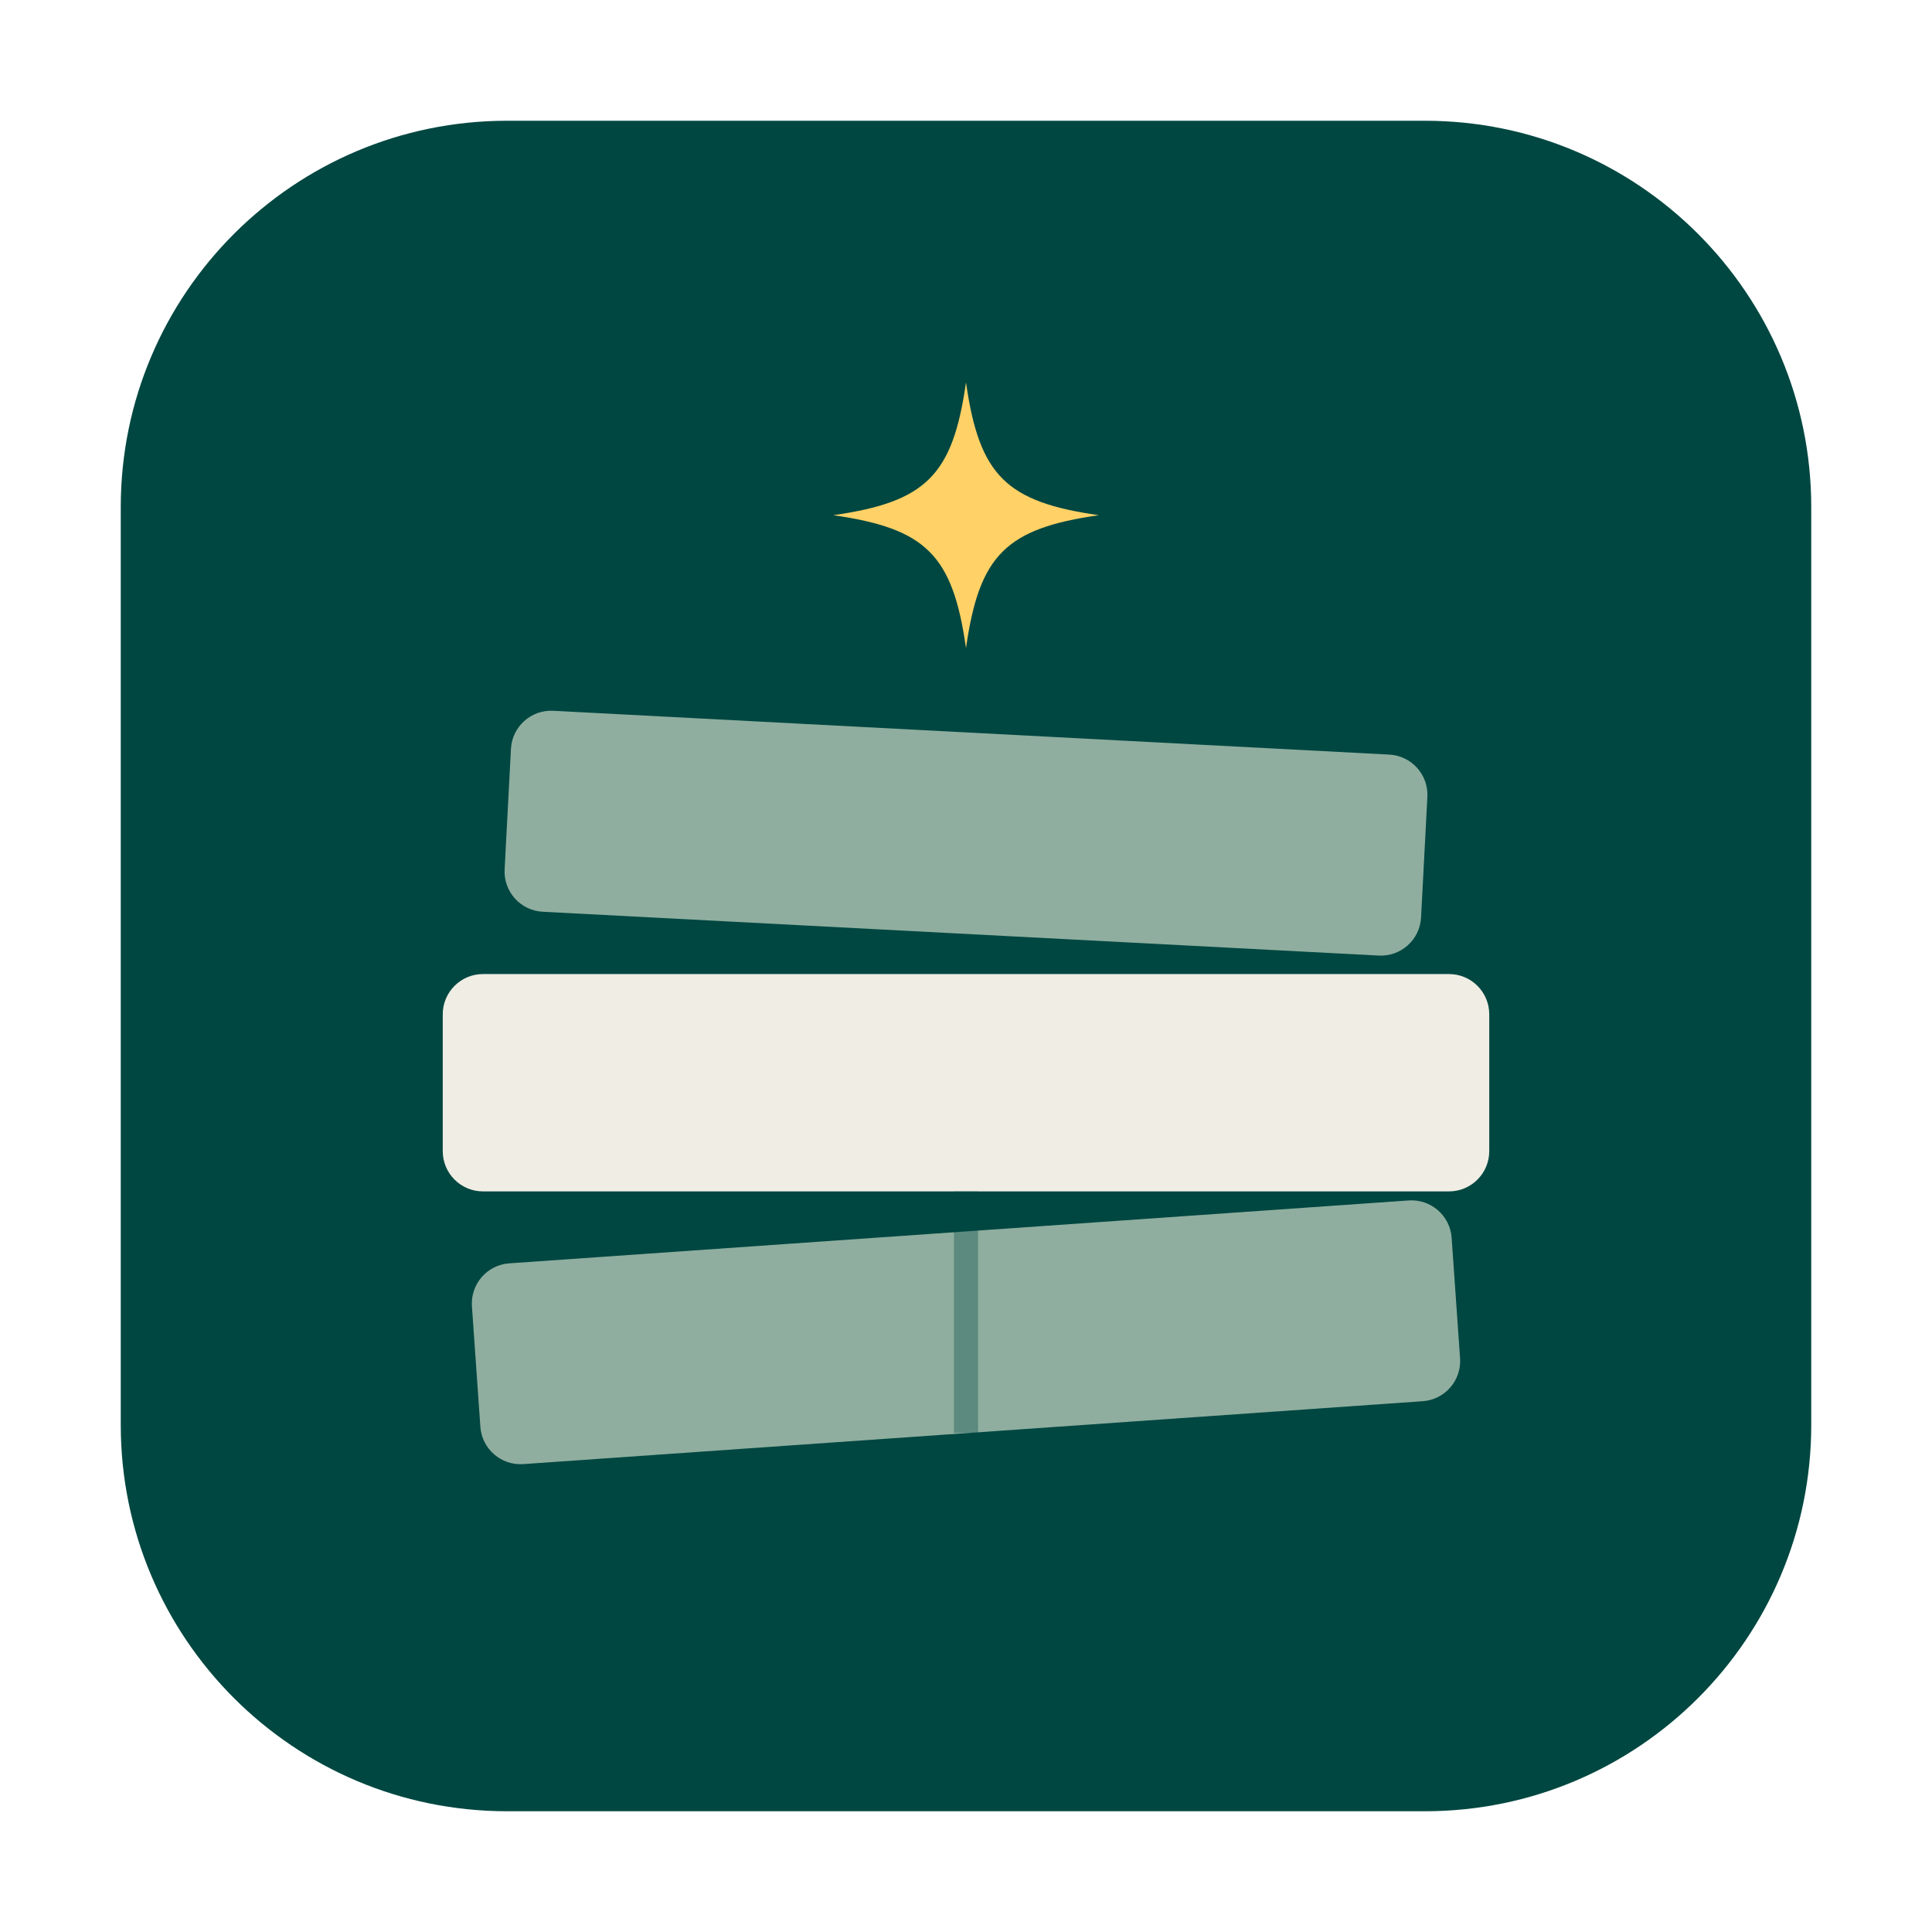
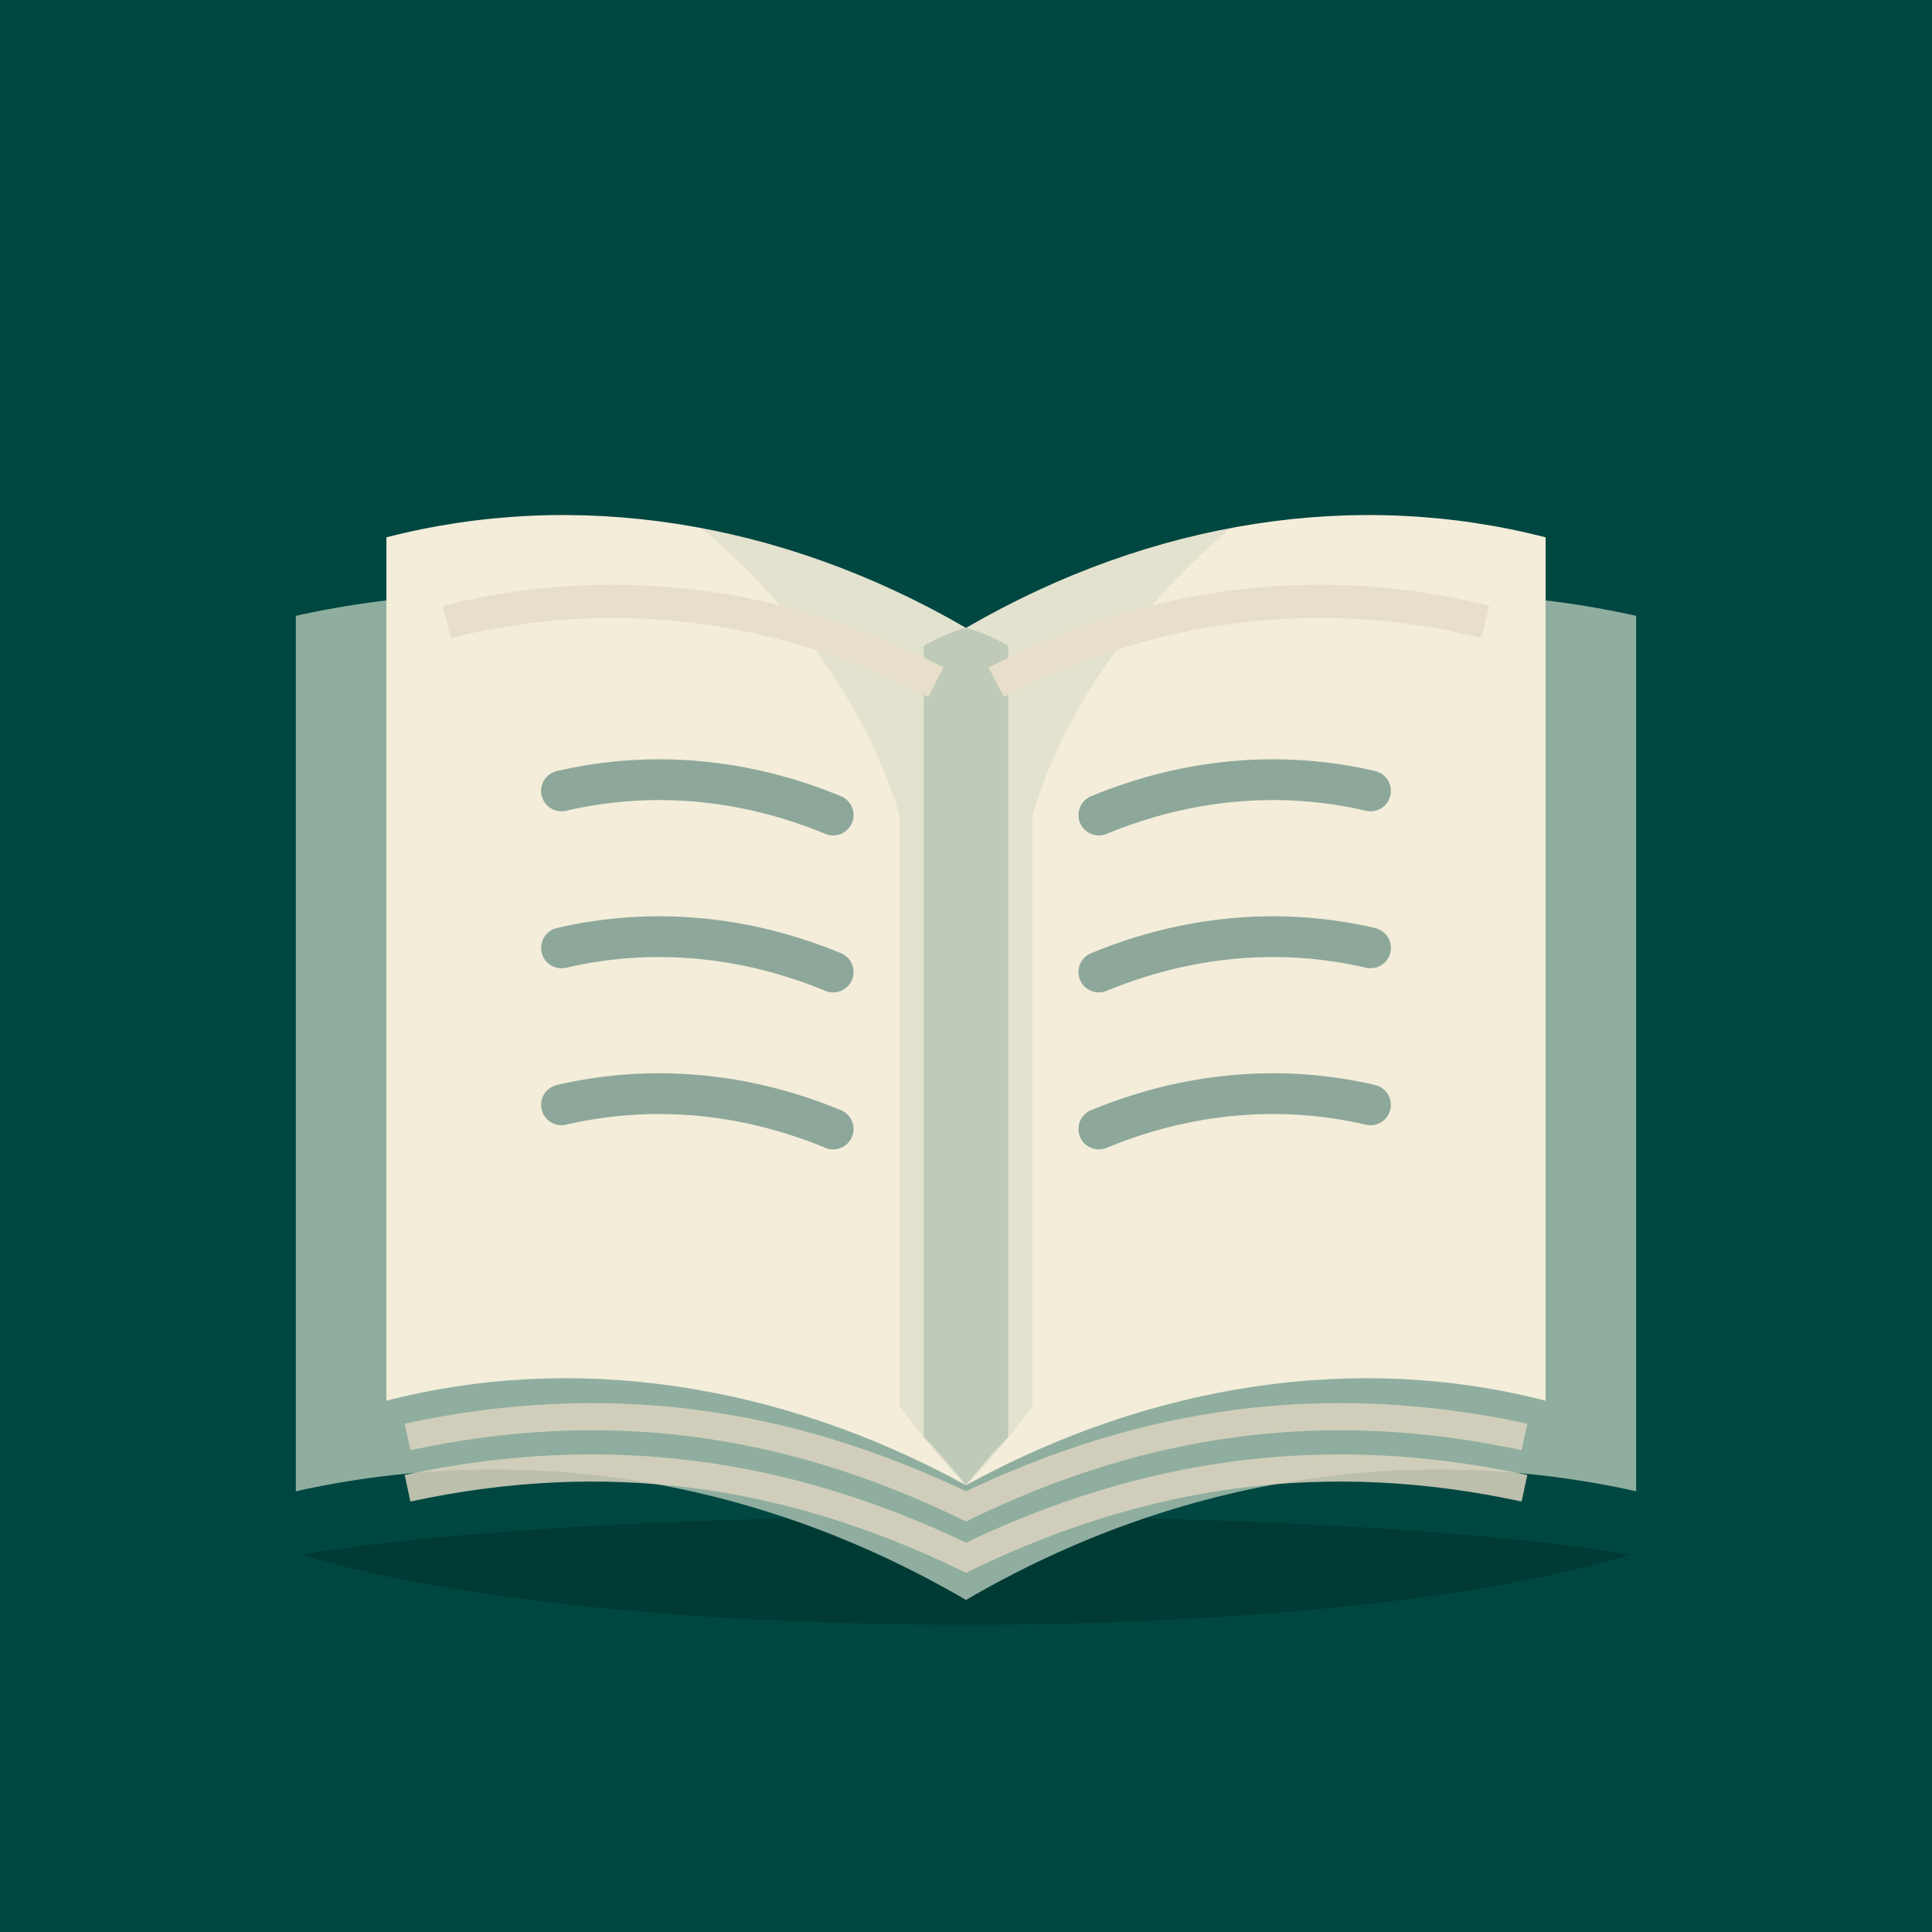
- <svg xmlns="http://www.w3.org/2000/svg" width="480" height="480" viewBox="0 0 480 480" role="img" aria-labelledby="sh-title sh-desc">
-   <rect id="tile" x="30" y="30" width="420" height="420" rx="96" fill="#004741" />
-   <g id="book-stack">
-     <rect id="book-bottom" x="118" y="306" width="244" height="50" rx="10" fill="#8FAE9F" transform="rotate(-4 240 331)" />
-     <rect id="book-middle" x="110" y="242" width="260" height="54" rx="10" fill="#F0EDE4" />
-     <rect id="book-top" x="126" y="182" width="228" height="50" rx="10" fill="#8FAE9F" transform="rotate(3 240 207)" />
-     <path id="spine-detail" d="M 240 296 L 240 356" stroke="#004741" stroke-width="6" opacity="0.35" />
+ <svg xmlns="http://www.w3.org/2000/svg" viewBox="0 0 64 64">
+   <rect width="64" height="64" fill="#004741" />
+   <path fill="#002E29" opacity="0.5" d="M10 51.5 C20 49.8 44 49.8 54 51.5 C44 54.6 20 54.6 10 51.5 Z" />
+   <path fill="#8FAE9F" d="M32 24 C24.8 19.8 17 18.8 9.8 20.4 V49.4 C17 47.8 24.8 48.8 32 53 C39.2 48.8 47 47.8 54.2 49.4 V20.4 C47 18.8 39.2 19.8 32 24 Z" />
+   <g stroke="#DCD4BE" stroke-width="0.9" fill="none" opacity="0.85">
+     <path d="M13.5 47.6 C20 46.2 26 47 32 49.9 C38 47 44 46.2 50.5 47.6" />
+     <path d="M13.5 49.3 C20 47.9 26 48.7 32 51.6 C38 48.7 44 47.9 50.5 49.3" />
  </g>
-   <path id="spark" transform="translate(240 128) scale(0.55)" fill="#FFD166" d="M 0 -60 C 6 -18, 18 -6, 60 0 C 18 6, 6 18, 0 60 C -6 18, -18 6, -60 0 C -18 -6, -6 -18, 0 -60 Z" />
+   <path fill="#F3EDDA" d="M32 20.8 C25.8 17.2 19 16.2 12.8 17.8 V46.4 C19 44.8 25.8 45.8 32 49.2 Z" />
+   <path fill="#F3EDDA" d="M32 20.8 C38.2 17.2 45 16.2 51.2 17.8 V46.4 C45 44.8 38.2 45.8 32 49.2 Z" />
+   <path fill="#004741" opacity="0.07" d="M32 20.8 C29 19 26 17.9 23 17.3 C25.8 19.6 28.6 23 29.8 27 L29.8 46.6 C30.5 47.5 31.2 48.4 32 49.2 Z" />
+   <path fill="#004741" opacity="0.07" d="M32 20.8 C35 19 38 17.9 41 17.3 C38.2 19.6 35.4 23 34.2 27 L34.2 46.6 C33.5 47.5 32.8 48.4 32 49.2 Z" />
+   <path fill="#004741" opacity="0.16" d="M30.6 21.4 C31.1 21.1 31.6 20.9 32 20.8 C32.4 20.9 32.9 21.1 33.4 21.4 L33.4 47.6 C32.9 48.1 32.4 48.7 32 49.2 C31.6 48.7 31.1 48.1 30.6 47.6 Z" />
+   <g stroke="#E7DFC9" stroke-width="1.1" fill="none">
+     <path d="M14.8 20.6 C20.4 19.2 26 20 31 22.6" />
+     <path d="M33 22.6 C38 20 43.6 19.2 49.2 20.6" />
+   </g>
+   <g stroke="#004741" stroke-width="1.35" stroke-linecap="round" fill="none" opacity="0.42">
+     <path d="M18.6 26.2 C21.6 25.5 24.7 25.8 27.6 27" />
+     <path d="M18.6 31.4 C21.6 30.7 24.7 31 27.6 32.2" />
+     <path d="M18.6 36.6 C21.6 35.9 24.7 36.2 27.6 37.4" />
+     <path d="M36.4 27 C39.3 25.8 42.4 25.5 45.4 26.2" />
+     <path d="M36.4 32.2 C39.3 31 42.4 30.7 45.4 31.4" />
+     <path d="M36.4 37.4 C39.3 36.2 42.4 35.9 45.4 36.6" />
+   </g>
</svg>
